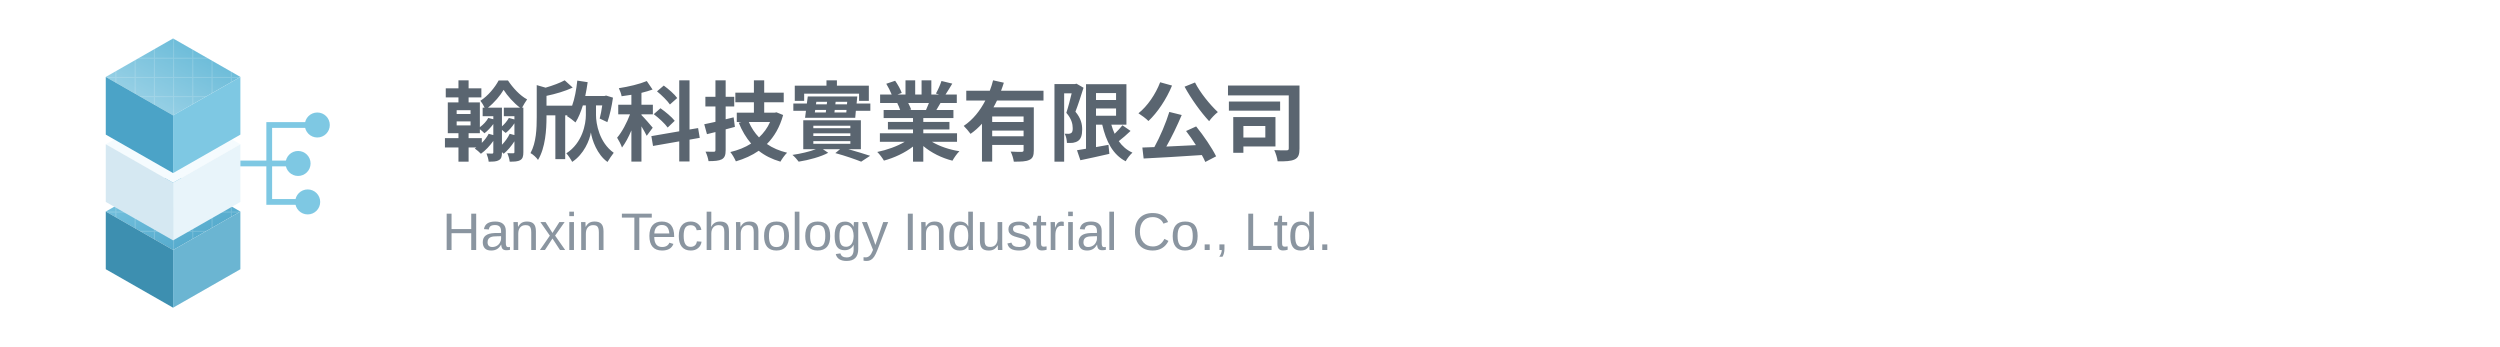
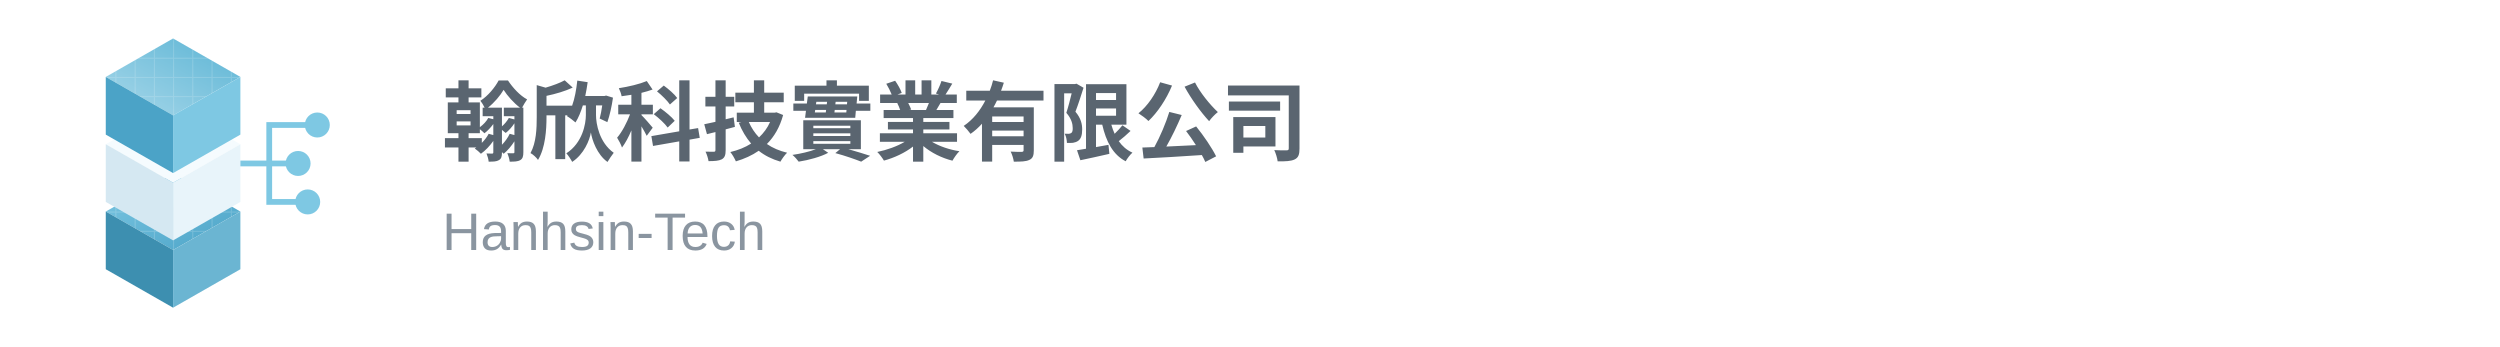
<svg xmlns="http://www.w3.org/2000/svg" width="520" height="72" viewBox="0 0 520 72" fill="none">
  <defs>
    <linearGradient id="g1" x1="0" y1="0" x2="1" y2="1">
      <stop offset="0%" stop-color="#7EC8E3" />
      <stop offset="100%" stop-color="#4BA3C7" />
    </linearGradient>
    <linearGradient id="g2" x1="0" y1="1" x2="1" y2="0">
      <stop offset="0%" stop-color="#A8D8EA" />
      <stop offset="100%" stop-color="#5BB4D4" />
    </linearGradient>
    <pattern id="grid" width="4" height="4" patternUnits="userSpaceOnUse">
      <path d="M4 0H0V4" fill="none" stroke="rgba(255,255,255,0.35)" stroke-width="0.4" />
    </pattern>
  </defs>
  <g transform="translate(8,8)">
    <path d="M28 44 L14 36 L28 28 L42 36 Z" fill="url(#g1)" />
    <path d="M14 36 L14 48 L28 56 L28 44 Z" fill="#3D8FB0" />
    <path d="M28 44 L28 56 L42 48 L42 36 Z" fill="#6BB5D2" />
    <path d="M28 44 L14 36 L28 28 L42 36 Z" fill="url(#grid)" opacity="0.5" />
    <path d="M28 30 L14 22 L28 14 L42 22 Z" fill="#F5FBFE" />
    <path d="M14 22 L14 34 L28 42 L28 30 Z" fill="#D5E8F2" />
    <path d="M28 30 L28 42 L42 34 L42 22 Z" fill="#E8F4FA" />
    <path d="M28 30 L14 22 L28 14 L42 22 Z" fill="url(#grid)" opacity="0.35" />
    <path d="M28 16 L14 8 L28 0 L42 8 Z" fill="url(#g2)" />
    <path d="M14 8 L14 20 L28 28 L28 16 Z" fill="#4BA3C7" />
    <path d="M28 16 L28 28 L42 20 L42 8 Z" fill="#7EC8E3" />
    <path d="M28 16 L14 8 L28 0 L42 8 Z" fill="url(#grid)" opacity="0.45" />
    <g stroke="#7EC8E3" stroke-width="1.2" fill="none">
      <path d="M42 26 H54" />
      <circle cx="54" cy="26" r="2" fill="#7EC8E3" />
      <path d="M48 26 V18 H58" />
      <circle cx="58" cy="18" r="2" fill="#7EC8E3" />
      <path d="M48 26 V34 H56" />
      <circle cx="56" cy="34" r="2" fill="#7EC8E3" />
    </g>
  </g>
  <text x="92" y="32" fill="#5A6570" font-family="Noto Sans TC, Microsoft JhengHei, sans-serif" font-size="18" font-weight="700">翰欣科技實業有限公司</text>
-   <text x="92" y="52" fill="#8A95A0" font-family="Sora, Arial, sans-serif" font-size="11" font-weight="500">Hanxin Technology Industrial Co., Ltd.</text>
+   <text x="92" y="52" fill="#8A95A0" font-family="Sora, Arial, sans-serif" font-size="11" font-weight="500">Hanhsin-Tech</text>
</svg>
